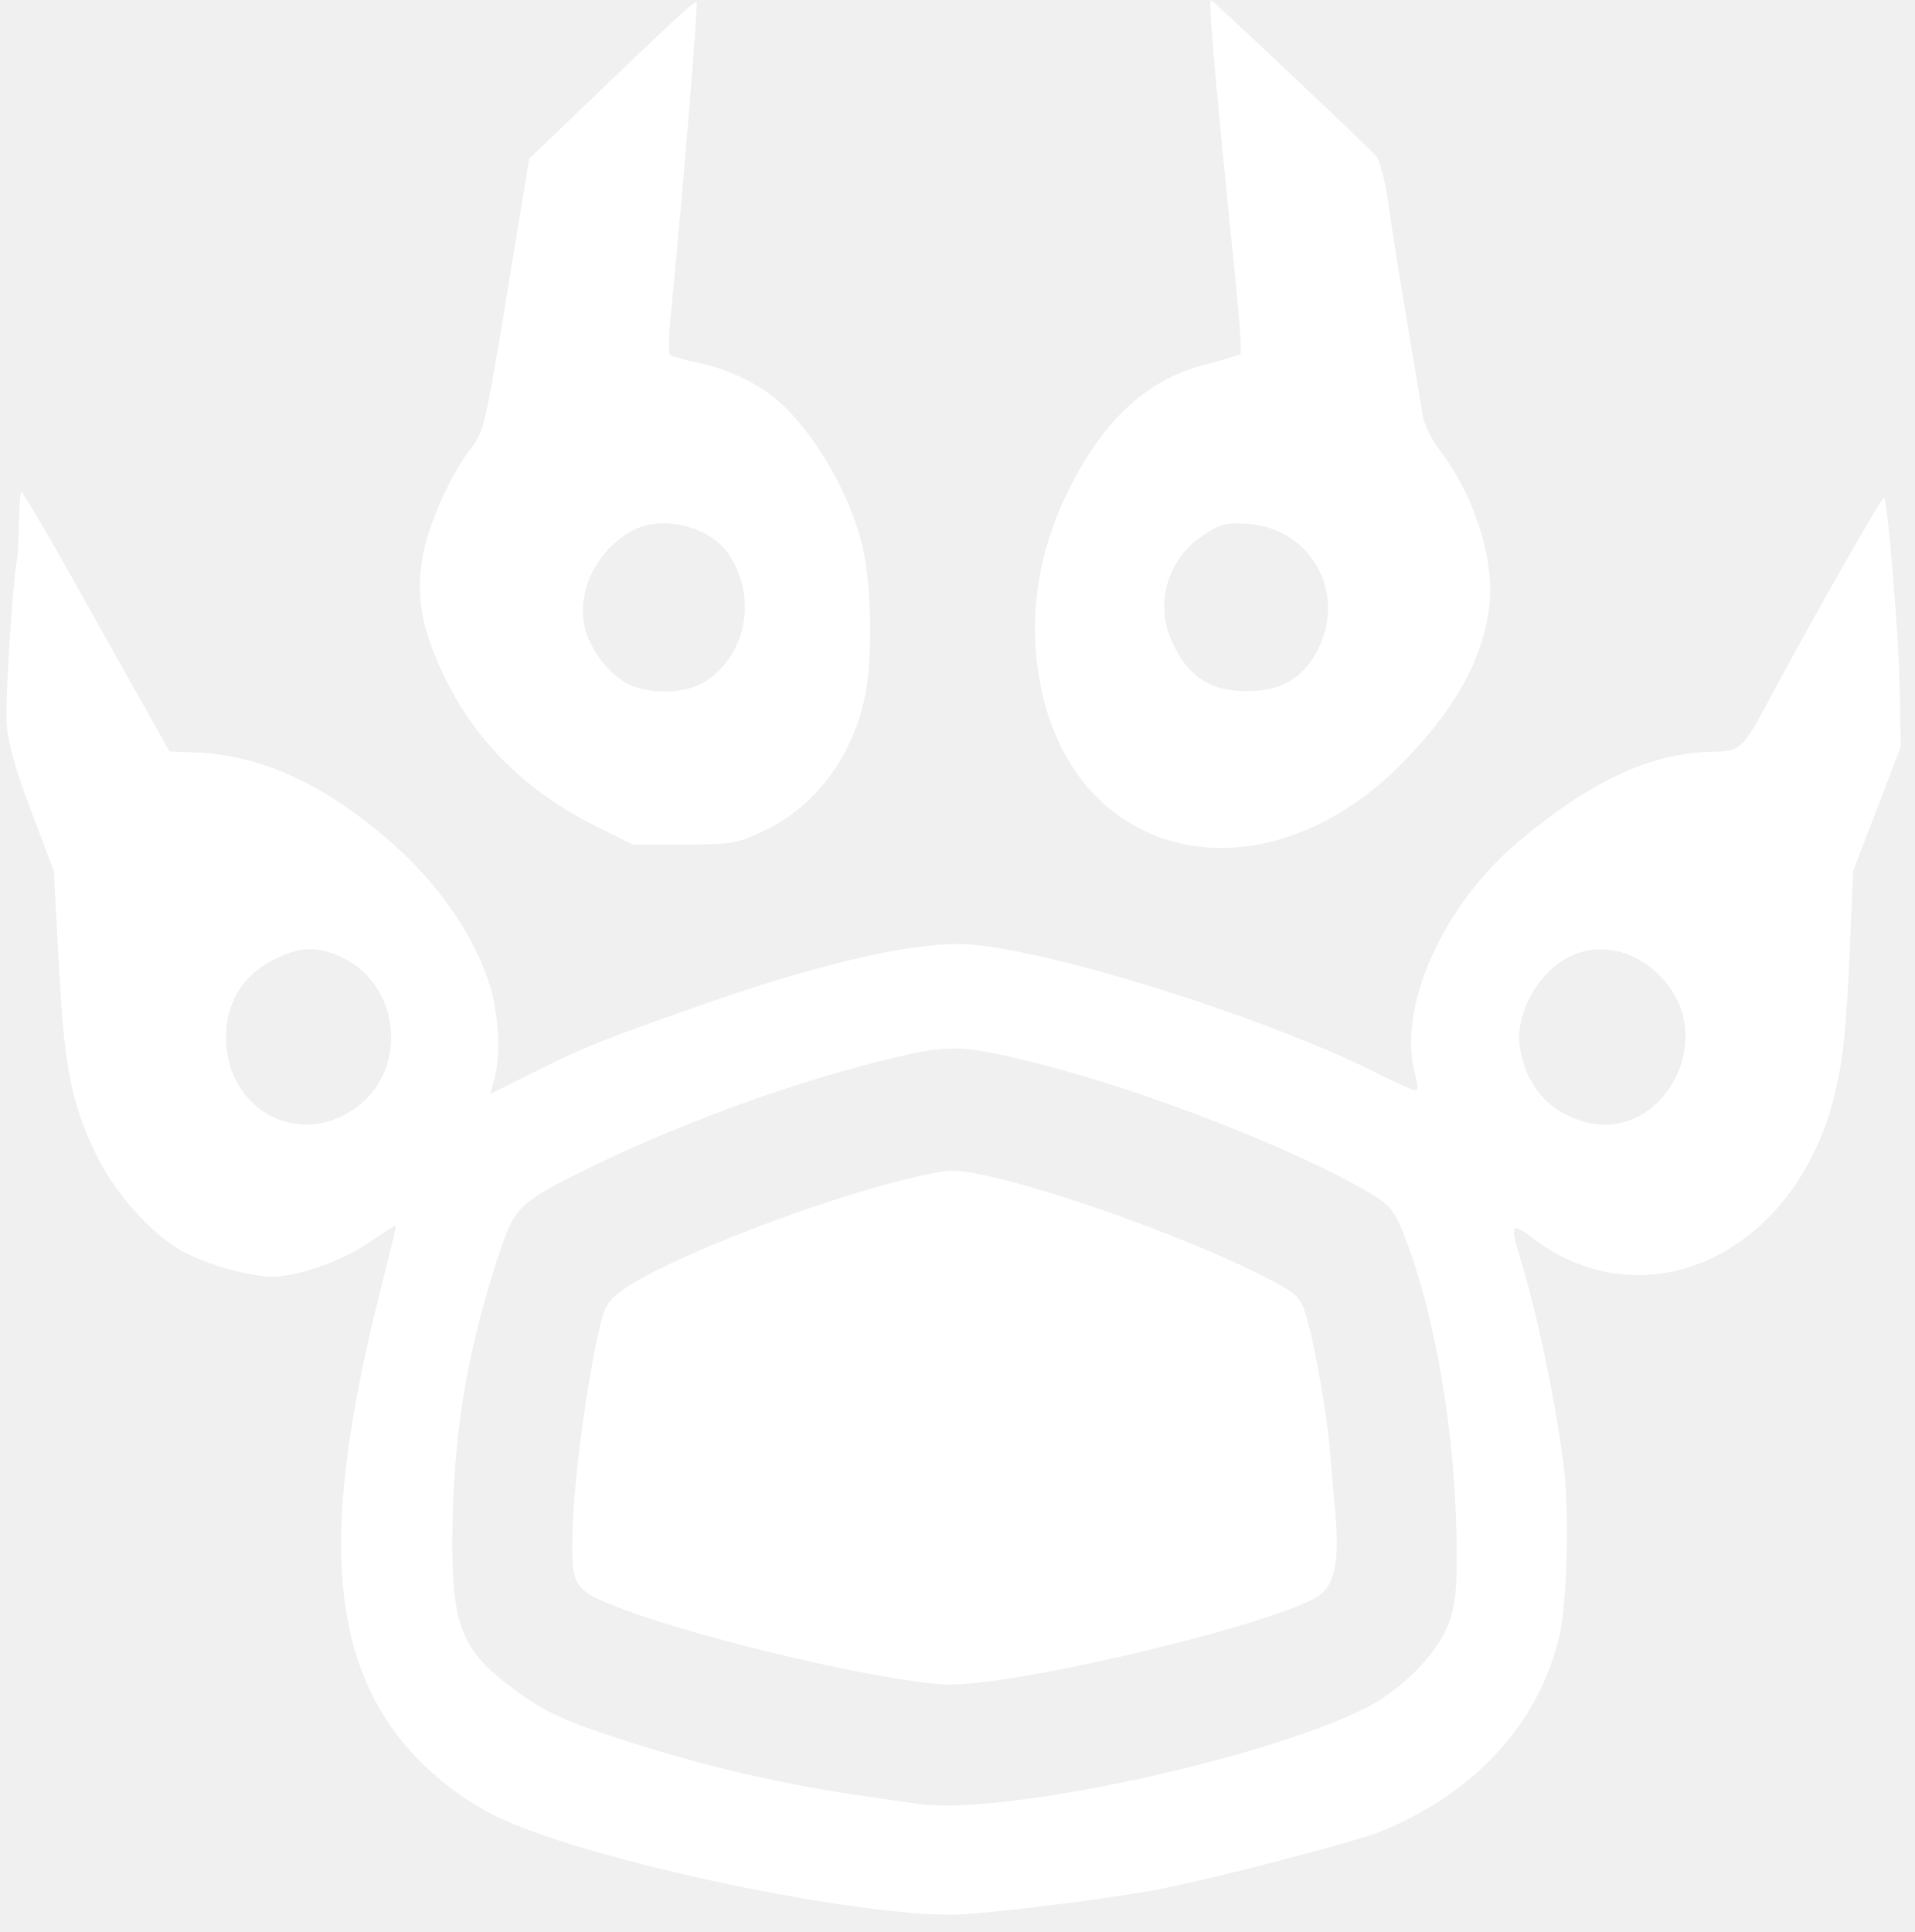
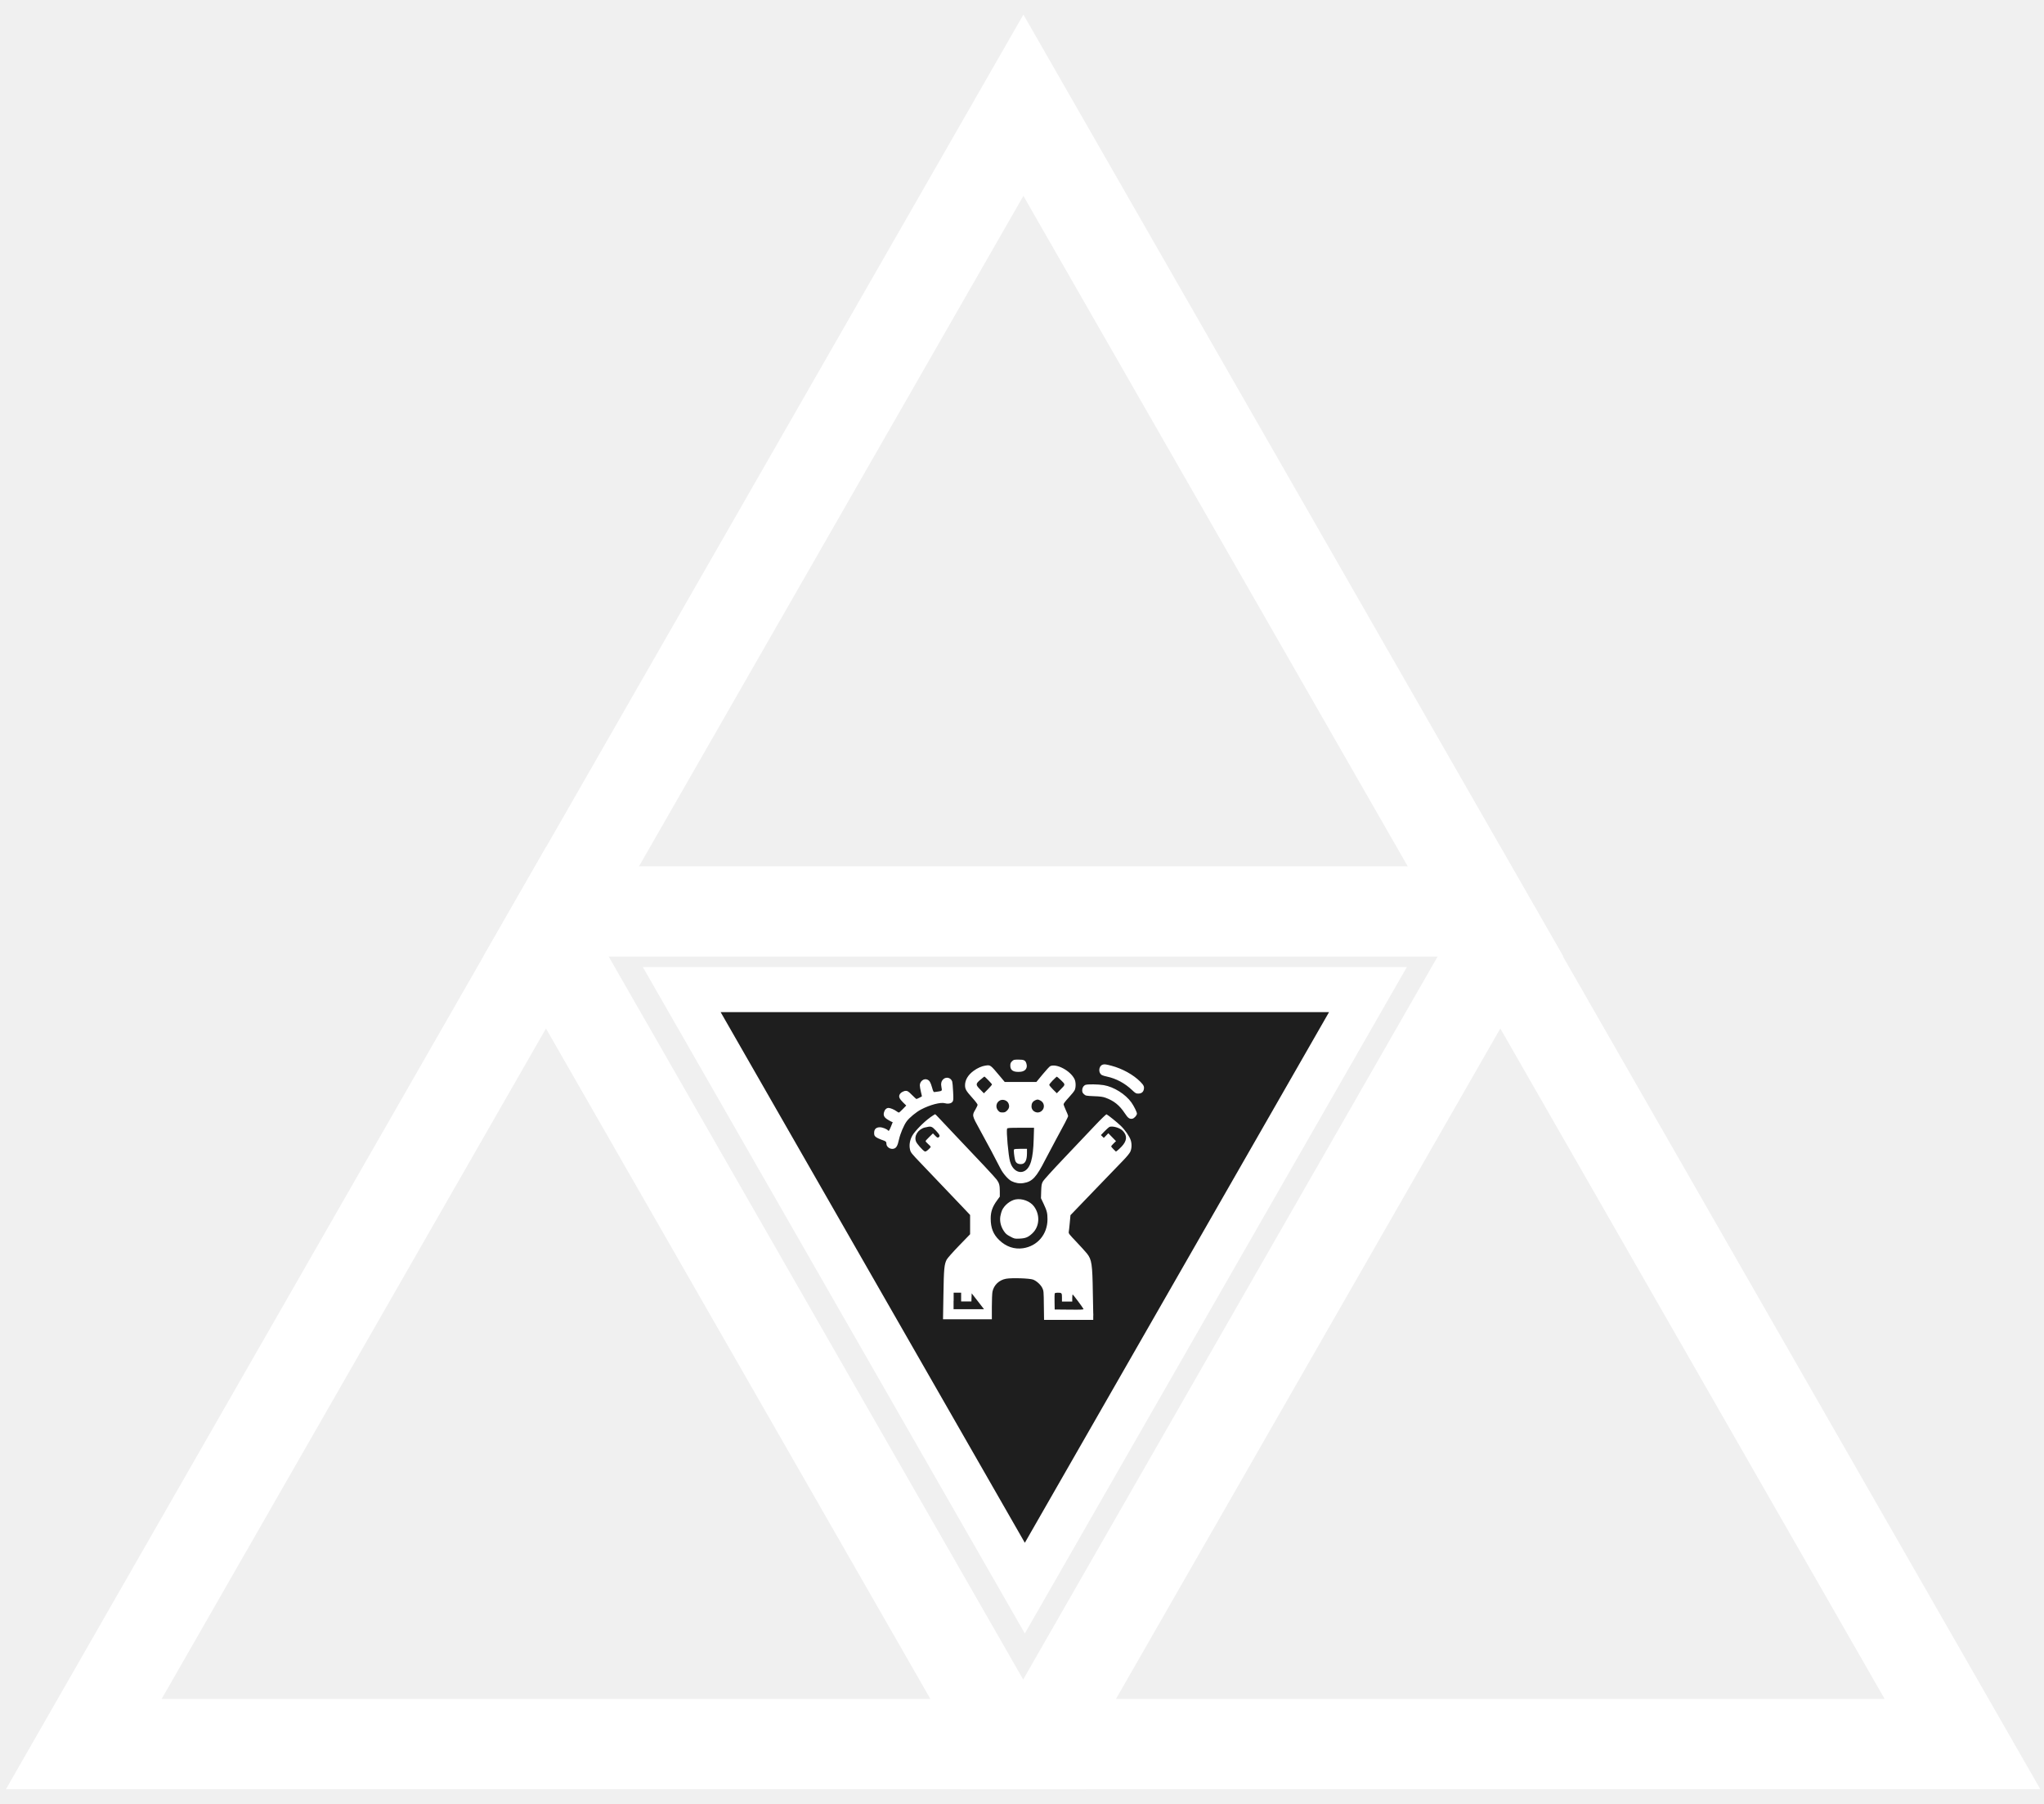
- <svg xmlns="http://www.w3.org/2000/svg" width="109" height="110" viewBox="0 0 109 110" fill="none">
-   <path fill-rule="evenodd" clip-rule="evenodd" d="M38.196 1.328C37.435 2.04 35.307 4.071 33.471 5.833L30.128 9.04L28.858 16.792C27.677 23.982 27.536 24.611 26.867 25.456C25.671 26.974 24.397 29.8 24.07 31.67C23.67 33.964 23.992 35.785 25.285 38.489C27.057 42.194 29.927 45.04 33.886 47.017L36.014 48.081H38.938C41.687 48.081 41.96 48.032 43.522 47.29C46.339 45.957 48.413 43.258 49.189 39.924C49.672 37.835 49.658 33.783 49.16 31.362C48.545 28.38 46.436 24.69 44.274 22.796C43.195 21.854 41.438 21.014 39.841 20.677C39.012 20.502 38.245 20.292 38.148 20.209C38.05 20.126 38.074 19.037 38.201 17.788C38.782 12.086 39.763 0.21 39.661 0.107C39.617 0.063 38.958 0.615 38.201 1.328H38.196ZM69.032 2.328C69.251 5.008 69.583 8.469 70.374 16.255C70.584 18.324 70.701 20.077 70.628 20.15C70.559 20.218 69.686 20.487 68.695 20.736C65.366 21.58 62.896 23.816 60.899 27.789C59.044 31.475 58.488 35.365 59.274 39.168C61.344 49.179 71.941 51.415 79.785 43.497C82.792 40.466 84.383 37.635 84.784 34.628C85.135 31.987 83.988 28.292 82.026 25.715C81.547 25.085 81.088 24.182 81.01 23.709C80.932 23.23 80.537 20.853 80.127 18.427C79.717 15.996 79.238 12.95 79.058 11.656C78.867 10.29 78.565 9.123 78.34 8.874C77.686 8.162 69.041 0 68.939 0C68.885 0 68.929 1.049 69.032 2.333V2.328ZM1.074 29.712C1.064 30.65 1.016 31.606 0.972 31.846C0.713 33.193 0.293 39.831 0.381 41.184C0.454 42.297 0.874 43.8 1.777 46.182L3.066 49.589L3.349 54.885C3.661 60.767 4.042 62.73 5.453 65.697C6.483 67.87 8.635 70.286 10.373 71.233C11.808 72.014 14.176 72.683 15.513 72.683C17.002 72.683 19.56 71.765 21.117 70.676C21.908 70.125 22.557 69.72 22.557 69.778C22.557 69.837 22.108 71.677 21.561 73.869C18.52 86.047 18.71 93.096 22.21 98.236C23.601 100.277 25.813 102.19 28.151 103.366C32.9 105.753 47.783 108.995 54.114 109.019C55.715 109.019 62.442 108.214 65.673 107.623C68.749 107.062 77.222 104.865 78.726 104.235C84.105 101.99 87.649 98.06 88.806 93.052C89.206 91.329 89.348 86.282 89.064 83.778C88.689 80.429 87.581 75.001 86.648 71.955C85.945 69.651 85.994 69.524 87.244 70.481C93.668 75.382 102.181 71.404 104.421 62.456C104.943 60.372 105.109 58.766 105.329 53.831L105.514 49.584L106.867 46.05L108.219 42.516L108.16 39.231C108.106 36.195 107.482 28.541 107.267 28.326C107.174 28.233 103.24 35.15 100.916 39.485C99.149 42.785 99.178 42.76 97.324 42.809C93.931 42.902 90.49 44.522 86.468 47.905C82.089 51.59 79.502 57.463 80.591 61.26C80.737 61.773 80.737 62.08 80.586 62.08C80.454 62.08 79.468 61.641 78.394 61.099C71.711 57.746 58.742 53.748 54.554 53.748C51.454 53.748 46.324 54.973 39.832 57.258C34.169 59.249 33.261 59.615 30.367 61.06L27.907 62.29L28.136 61.49C28.551 60.04 28.395 57.507 27.775 55.759C26.662 52.611 24.48 49.701 21.317 47.153C17.881 44.386 14.566 42.98 11.154 42.843L9.655 42.785L7.942 39.743C7 38.074 5.936 36.175 5.575 35.526C3.515 31.802 1.313 27.994 1.216 27.994C1.157 27.994 1.099 28.761 1.084 29.698L1.074 29.712ZM36.054 30.191C34.111 31.216 32.954 33.344 33.227 35.394C33.398 36.678 34.516 38.284 35.668 38.894C36.991 39.597 39.099 39.524 40.256 38.743C42.57 37.166 43.112 33.837 41.428 31.475C40.344 29.956 37.699 29.322 36.049 30.191H36.054ZM68.475 30.498C66.479 31.831 65.746 34.311 66.703 36.483C67.684 38.709 69.193 39.553 71.736 39.309C73.254 39.163 74.377 38.352 75.089 36.878C76.646 33.661 74.591 30.074 71.052 29.83C69.788 29.742 69.486 29.82 68.475 30.498ZM15.459 54.705C13.761 55.593 12.838 57.18 12.867 59.157C12.926 63.223 17.041 65.404 20.258 63.076C23.294 60.88 22.811 56.028 19.403 54.48C17.988 53.836 17.017 53.894 15.459 54.705ZM89.528 54.392C87.605 55.232 86.194 57.76 86.546 59.728C86.931 61.89 88.235 63.345 90.28 63.891C94.366 64.985 97.617 59.747 95.054 56.208C93.668 54.3 91.422 53.558 89.528 54.392ZM51.195 60.157C45.758 61.407 39.129 63.784 33.715 66.415C29.542 68.446 29.308 68.67 28.38 71.492C26.564 77.022 25.783 81.801 25.754 87.575C25.73 92.559 26.306 93.994 29.191 96.127C30.987 97.455 32.051 97.958 35.287 99.007C40.139 100.584 44.63 101.624 49.677 102.336C50.092 102.395 51.283 102.566 52.328 102.712C56.965 103.371 71.541 100.272 77.569 97.343C79.78 96.269 81.904 94.116 82.519 92.325C82.89 91.246 82.973 90.319 82.929 87.639C82.831 81.41 81.704 74.845 79.971 70.393C79.4 68.924 79.18 68.651 78.008 67.943C74.03 65.541 65.293 62.119 59.147 60.567C55.003 59.518 54.144 59.474 51.195 60.152V60.157ZM50.566 67.401C44.923 68.948 37.635 71.867 35.438 73.459C34.575 74.084 34.413 74.371 34.072 75.89C33.369 79.014 32.666 84.378 32.598 87.121C32.52 90.382 32.607 90.524 35.39 91.588C40.061 93.379 51 95.908 54.09 95.908C58.449 95.908 73.503 92.232 75.231 90.748C76.031 90.06 76.256 88.727 76.022 86.062C75.929 85.022 75.787 83.431 75.714 82.528C75.534 80.454 74.884 76.724 74.416 75.079C74.098 73.976 73.903 73.737 72.849 73.151C67.953 70.437 56.843 66.586 54.1 66.654C53.612 66.664 52.025 67.006 50.566 67.401Z" fill="white" />
+ <svg xmlns="http://www.w3.org/2000/svg" width="136" height="120" viewBox="0 0 136 120" fill="none">
+   <path d="M68.093 7L37.336 60.632H98.844L68.093 7Z" stroke="white" stroke-width="6" stroke-miterlimit="10" />
+   <path d="M36.327 62.387L5.576 116.019H67.084L36.327 62.387Z" stroke="white" stroke-width="6" stroke-miterlimit="10" />
+   <path d="M99.825 62.387L69.074 116.019H130.576L99.825 62.387Z" stroke="white" stroke-width="6" stroke-miterlimit="10" />
+   <path d="M68.189 105.646L91.019 65.828H45.359L68.189 105.646Z" fill="#1E1E1E" stroke="white" stroke-width="3" stroke-miterlimit="10" />
+   <path fill-rule="evenodd" clip-rule="evenodd" d="M67.332 70.601C67.24 70.694 67.222 70.75 67.222 70.895C67.222 71.209 67.436 71.335 67.893 71.298C68.231 71.27 68.39 71.045 68.29 70.741C68.222 70.53 68.13 70.488 67.765 70.488C67.464 70.488 67.441 70.493 67.336 70.601H67.332ZM73.361 70.825C73.091 70.928 73.064 71.382 73.32 71.517C73.374 71.546 73.52 71.592 73.648 71.616C74.264 71.747 74.844 72.056 75.323 72.514C75.547 72.725 75.584 72.748 75.734 72.748C75.93 72.748 76.058 72.659 76.099 72.495C76.15 72.294 76.108 72.196 75.871 71.957C75.406 71.49 74.675 71.087 73.95 70.895C73.584 70.797 73.475 70.783 73.365 70.825H73.361ZM65.583 70.881C65.319 70.923 65.036 71.045 64.771 71.242C64.41 71.508 64.21 71.845 64.21 72.191C64.21 72.448 64.278 72.566 64.684 73.019C64.885 73.239 65.045 73.45 65.045 73.492C65.045 73.534 64.981 73.665 64.908 73.796C64.666 74.203 64.666 74.198 65.191 75.148C65.647 75.971 66.314 77.225 66.569 77.735C66.738 78.067 67.076 78.456 67.304 78.573C67.555 78.699 67.834 78.746 68.107 78.699C68.687 78.605 68.956 78.315 69.545 77.155C69.7 76.856 70.006 76.275 70.23 75.864C70.8 74.825 71.07 74.301 71.07 74.236C71.07 74.203 71.001 74.034 70.919 73.857C70.837 73.679 70.768 73.496 70.768 73.454C70.768 73.408 70.91 73.225 71.111 73.01C71.298 72.809 71.48 72.584 71.512 72.505C71.594 72.303 71.585 71.962 71.49 71.775C71.211 71.218 70.289 70.732 69.878 70.923C69.828 70.947 69.6 71.195 69.372 71.471L68.956 71.976H66.852L66.551 71.616C65.889 70.825 65.898 70.835 65.579 70.886L65.583 70.881ZM65.241 71.817C64.908 72.102 64.903 72.154 65.214 72.472L65.465 72.729L65.734 72.458C65.88 72.308 66.003 72.168 66.003 72.14C66.003 72.098 65.533 71.616 65.497 71.616C65.488 71.616 65.374 71.705 65.246 71.817H65.241ZM70.052 71.864C69.919 71.999 69.814 72.135 69.814 72.168C69.814 72.201 69.928 72.341 70.065 72.477L70.317 72.725L70.545 72.495C70.901 72.14 70.901 72.154 70.6 71.864C70.458 71.728 70.33 71.62 70.317 71.62C70.303 71.62 70.184 71.733 70.056 71.864H70.052ZM62.767 71.793C62.63 71.91 62.589 72.088 62.644 72.346C62.69 72.561 62.681 72.575 62.42 72.612C62.325 72.626 62.211 72.64 62.174 72.645C62.115 72.654 62.087 72.598 62.019 72.355C61.914 71.99 61.85 71.882 61.699 71.817C61.471 71.719 61.202 71.929 61.202 72.201C61.202 72.28 61.234 72.472 61.275 72.636C61.316 72.795 61.343 72.93 61.339 72.935C61.307 72.963 61.006 73.108 60.978 73.108C60.96 73.108 60.828 72.987 60.677 72.837C60.449 72.608 60.385 72.566 60.275 72.566C60.12 72.566 59.915 72.687 59.855 72.818C59.787 72.968 59.846 73.094 60.079 73.328L60.298 73.543L60.07 73.777C59.947 73.908 59.828 74.011 59.805 74.011C59.782 74.011 59.718 73.969 59.65 73.922C59.508 73.815 59.239 73.702 59.121 73.702C58.988 73.702 58.87 73.81 58.824 73.974C58.755 74.203 58.824 74.339 59.102 74.502C59.226 74.577 59.344 74.638 59.362 74.638C59.413 74.638 59.413 74.624 59.271 74.966C59.166 75.213 59.134 75.256 59.098 75.209C59.016 75.106 58.719 74.989 58.545 74.989C58.294 74.989 58.162 75.115 58.162 75.359C58.162 75.513 58.18 75.555 58.276 75.635C58.34 75.686 58.504 75.766 58.637 75.812C58.943 75.915 58.979 75.943 58.979 76.088C58.979 76.299 59.235 76.472 59.458 76.416C59.641 76.369 59.723 76.224 59.814 75.803C59.906 75.401 60.134 74.858 60.325 74.596C60.508 74.348 60.96 73.974 61.293 73.801C61.882 73.492 62.585 73.309 62.872 73.389C63.091 73.45 63.306 73.403 63.383 73.281C63.438 73.197 63.443 73.103 63.416 72.608C63.402 72.29 63.374 71.995 63.356 71.943C63.26 71.686 62.968 71.611 62.758 71.793H62.767ZM72.233 72.163C72.092 72.224 72.005 72.36 72.005 72.523C72.005 72.65 72.028 72.701 72.124 72.79C72.238 72.893 72.261 72.898 72.79 72.921C73.206 72.935 73.393 72.963 73.557 73.024C74.123 73.23 74.488 73.525 74.84 74.058C75.049 74.381 75.164 74.456 75.346 74.418C75.474 74.39 75.647 74.194 75.647 74.081C75.647 73.978 75.447 73.576 75.282 73.342C74.885 72.785 74.109 72.299 73.438 72.186C73.082 72.126 72.357 72.116 72.233 72.168V72.163ZM66.546 73.197C66.282 73.319 66.213 73.66 66.414 73.88C66.505 73.983 66.551 74.002 66.702 74.002C66.852 74.002 66.898 73.983 67.012 73.871C67.153 73.726 67.176 73.581 67.099 73.398C67.012 73.202 66.747 73.108 66.546 73.197ZM68.874 73.197C68.71 73.272 68.632 73.403 68.632 73.595C68.632 73.95 69.043 74.133 69.312 73.899C69.541 73.702 69.49 73.337 69.216 73.206C69.057 73.127 69.025 73.127 68.87 73.197H68.874ZM61.882 74.343C61.489 74.615 60.882 75.232 60.709 75.532C60.54 75.826 60.481 76.159 60.545 76.453C60.595 76.673 60.613 76.697 61.343 77.459C63.041 79.232 63.685 79.911 64.105 80.355L64.547 80.823V81.464V82.105L63.812 82.863C63.406 83.284 63.041 83.695 62.991 83.789C62.827 84.107 62.799 84.397 62.772 86.128L62.745 87.761H65.994V86.942C65.994 86.493 66.013 86.035 66.035 85.927C66.127 85.483 66.478 85.15 66.934 85.066C67.309 84.996 68.509 85.034 68.737 85.122C68.97 85.211 69.244 85.459 69.353 85.684C69.44 85.862 69.445 85.913 69.454 86.835L69.468 87.803H72.74V87.597C72.749 87.485 72.745 87.377 72.74 87.359C72.74 87.34 72.726 86.727 72.713 85.993C72.685 84.098 72.64 83.794 72.329 83.396C72.233 83.274 71.914 82.924 71.622 82.615C71.138 82.109 71.092 82.049 71.111 81.95C71.124 81.89 71.152 81.614 71.179 81.338L71.225 80.837L72.79 79.209C73.653 78.315 74.529 77.403 74.739 77.188C74.958 76.963 75.159 76.72 75.205 76.617C75.305 76.406 75.314 76.084 75.232 75.84C75.141 75.578 74.858 75.167 74.575 74.895C74.324 74.652 73.721 74.17 73.626 74.128C73.598 74.119 73.26 74.442 72.863 74.863C72.471 75.279 71.544 76.252 70.809 77.029C69.983 77.899 69.436 78.502 69.381 78.61C69.303 78.76 69.29 78.858 69.276 79.246L69.262 79.709L69.436 80.074C69.655 80.542 69.696 80.692 69.696 81.108C69.696 82.109 69.029 82.895 68.066 83.036C67.487 83.12 66.939 82.933 66.483 82.493C66.085 82.109 65.917 81.684 65.917 81.061C65.917 80.603 66.035 80.266 66.35 79.84L66.524 79.602V79.251C66.524 78.849 66.483 78.699 66.318 78.474C66.2 78.311 65.132 77.169 63.53 75.49C63.046 74.984 62.557 74.465 62.448 74.343C62.334 74.222 62.233 74.119 62.22 74.119C62.206 74.119 62.051 74.222 61.873 74.343H61.882ZM61.553 74.998C61.083 75.115 60.796 75.564 60.951 75.943C61.01 76.093 61.38 76.509 61.517 76.589C61.572 76.622 61.622 76.598 61.754 76.486C61.845 76.406 61.923 76.322 61.923 76.294C61.923 76.266 61.845 76.177 61.749 76.098C61.654 76.018 61.581 75.929 61.585 75.906C61.59 75.882 61.704 75.756 61.836 75.63L62.074 75.396L62.224 75.55C62.347 75.677 62.389 75.695 62.443 75.663C62.571 75.583 62.535 75.494 62.279 75.218C61.991 74.914 61.95 74.9 61.549 75.003L61.553 74.998ZM73.803 74.98C73.762 74.998 73.621 75.125 73.489 75.26L73.251 75.508L73.347 75.602L73.443 75.695L73.594 75.541L73.744 75.387L74 75.649L74.255 75.911L74.091 76.07C74 76.159 73.931 76.243 73.931 76.261C73.931 76.28 74.004 76.364 74.091 76.453L74.251 76.608L74.351 76.533C74.406 76.491 74.529 76.374 74.63 76.271C74.995 75.882 75.018 75.536 74.694 75.213C74.493 75.012 74.004 74.881 73.799 74.97L73.803 74.98ZM67.007 75.082C66.948 75.246 67.09 76.86 67.204 77.267C67.354 77.819 67.783 78.1 68.167 77.899C68.564 77.684 68.742 77.08 68.778 75.775L68.801 75.022H67.916C67.14 75.022 67.03 75.031 67.007 75.082ZM67.468 76.467C67.436 76.519 67.478 76.916 67.537 77.16C67.582 77.352 67.706 77.44 67.925 77.44C68.203 77.44 68.331 77.202 68.331 76.701V76.421H67.916C67.656 76.421 67.487 76.434 67.473 76.463L67.468 76.467ZM67.573 79.789C67.222 79.855 66.829 80.168 66.67 80.514C66.633 80.594 66.588 80.767 66.56 80.907C66.505 81.235 66.588 81.59 66.793 81.894C66.912 82.072 66.989 82.138 67.222 82.259C67.5 82.409 67.514 82.409 67.852 82.395C68.244 82.376 68.418 82.301 68.692 82.044C69.171 81.59 69.216 80.814 68.797 80.252C68.541 79.906 68.012 79.709 67.569 79.789H67.573ZM63.447 86.545V87.092H65.474L65.387 86.98C65.337 86.919 65.154 86.68 64.976 86.451L64.652 86.035L64.643 86.306L64.634 86.577H63.95V85.993H63.452V86.54L63.447 86.545ZM70.175 86.049C70.166 86.077 70.161 86.329 70.166 86.605L70.175 87.111L71.143 87.12C71.946 87.129 72.106 87.12 72.092 87.078C72.06 86.994 71.403 86.114 71.371 86.114C71.357 86.114 71.343 86.217 71.343 86.348V86.582H70.659V86.311C70.659 86.007 70.645 85.993 70.367 85.993C70.262 85.993 70.189 86.011 70.18 86.044L70.175 86.049Z" fill="white" />
</svg>
